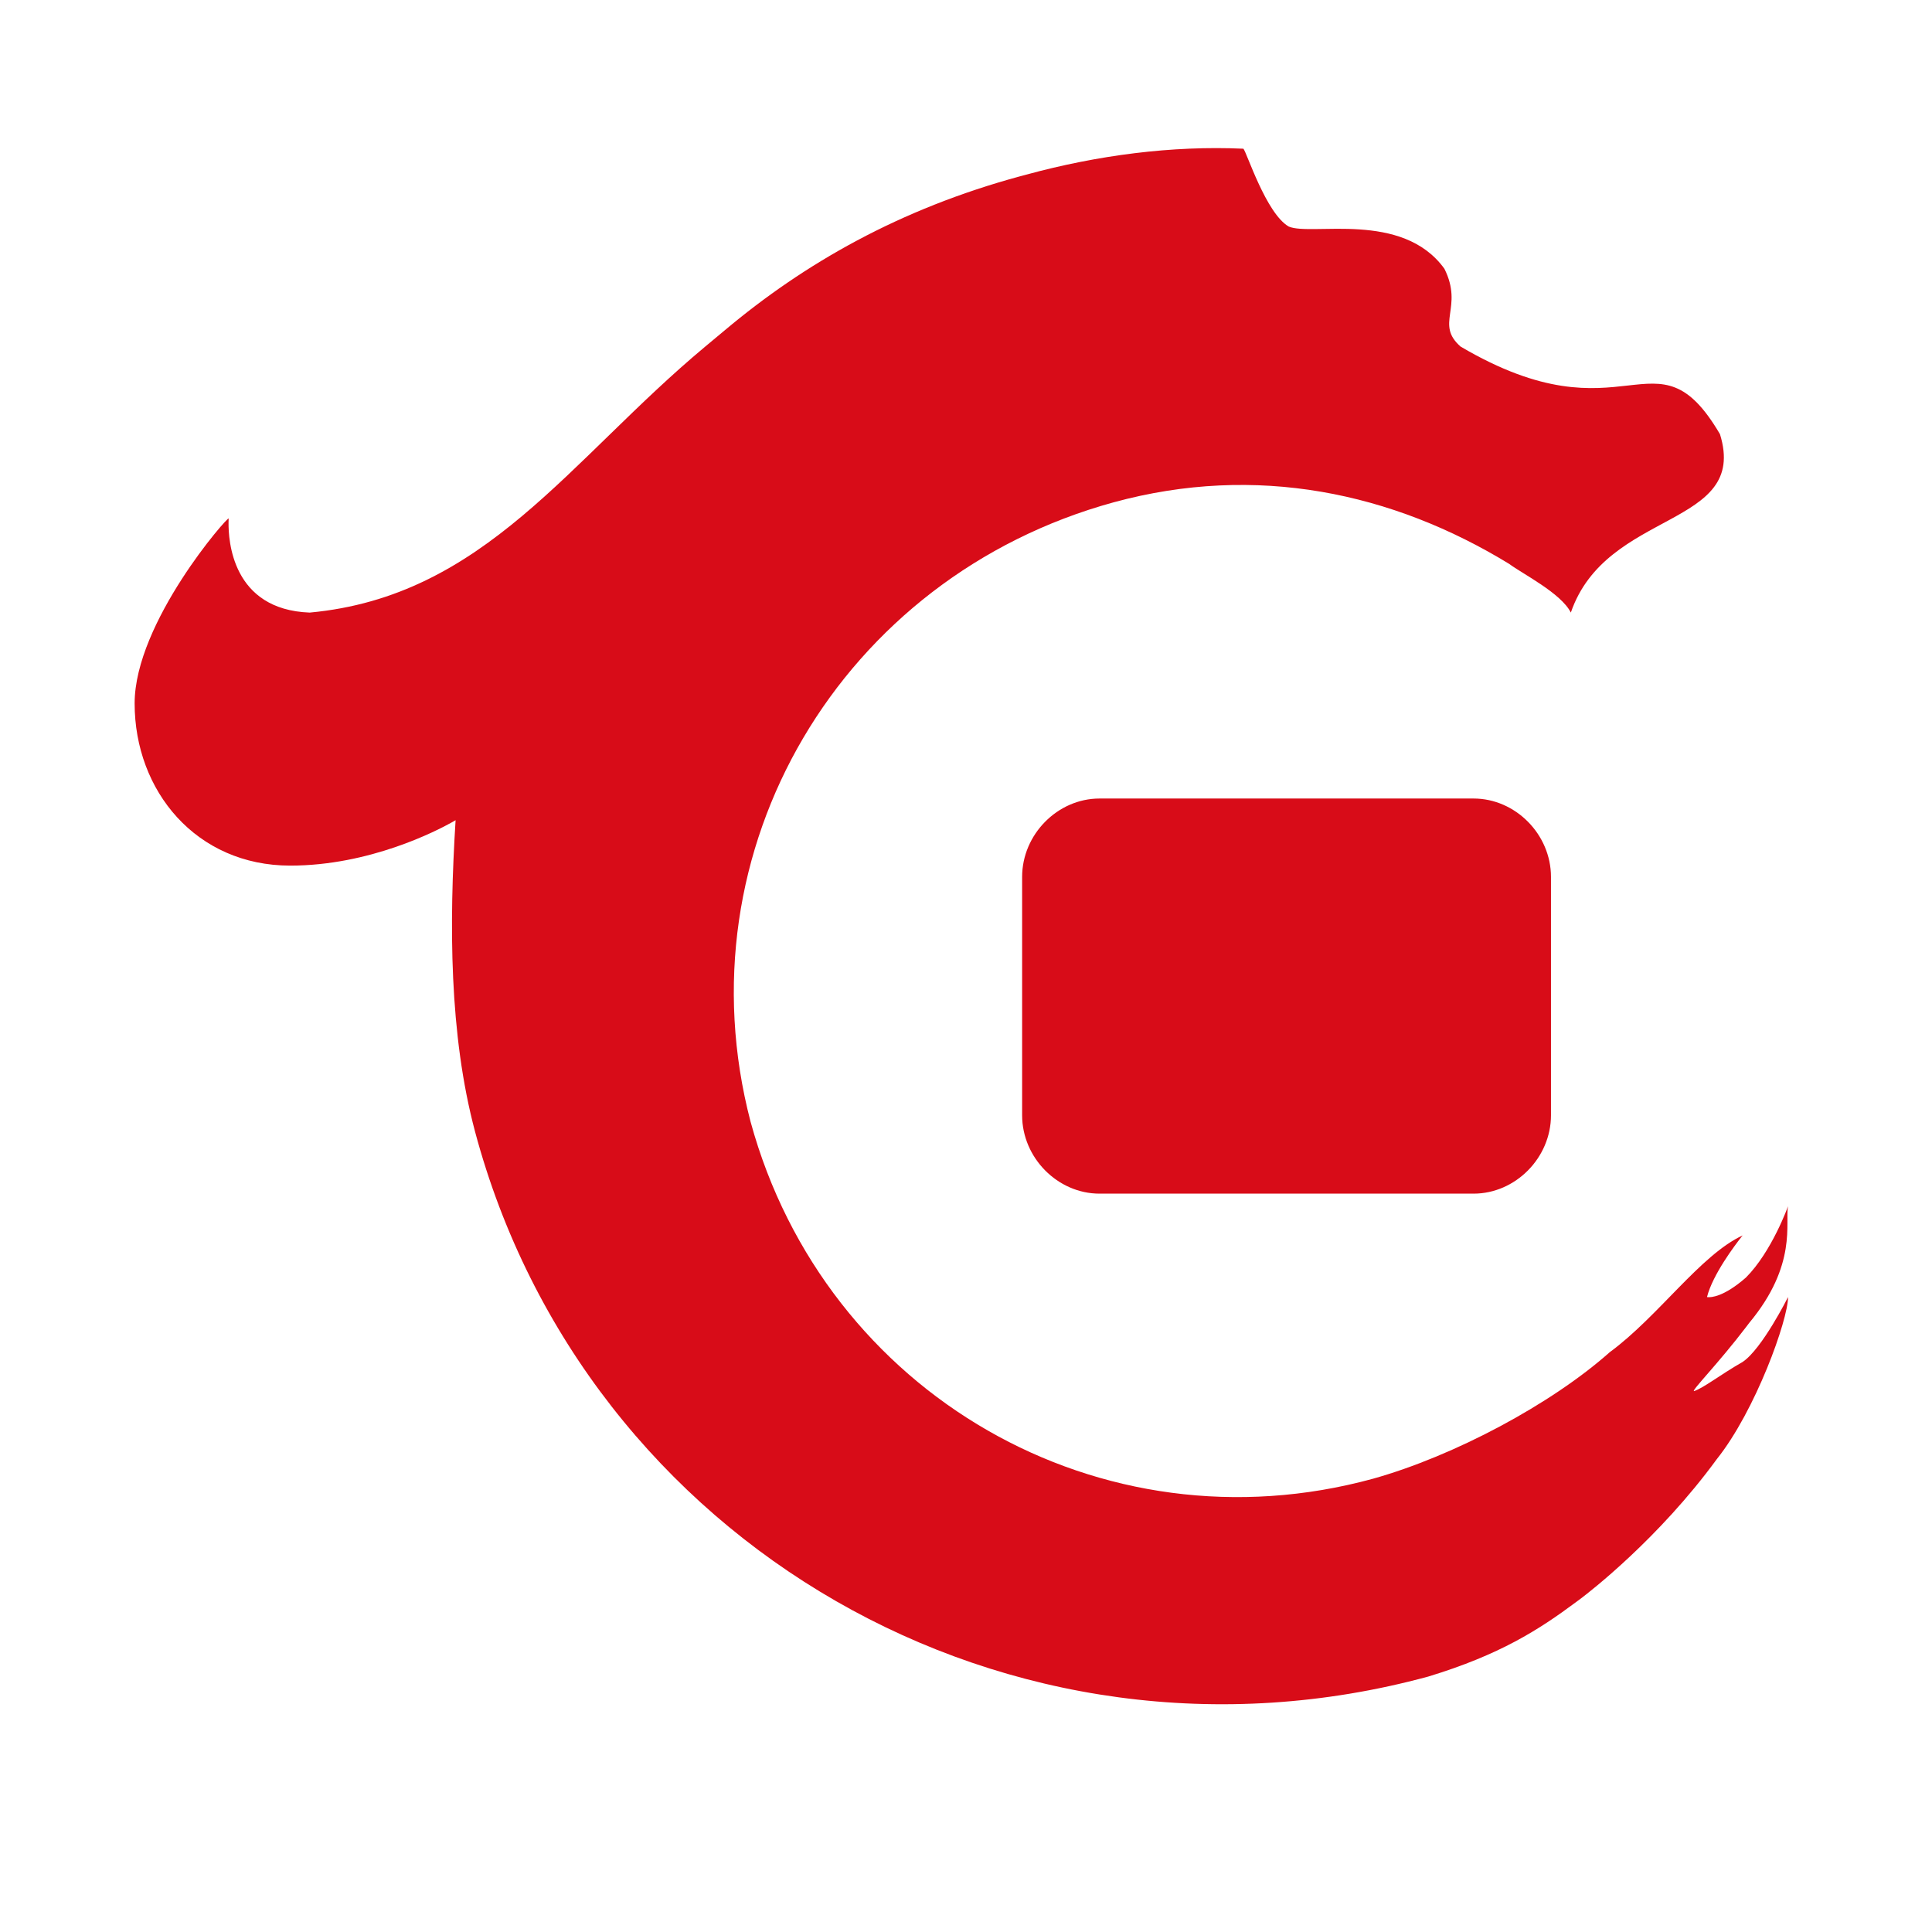
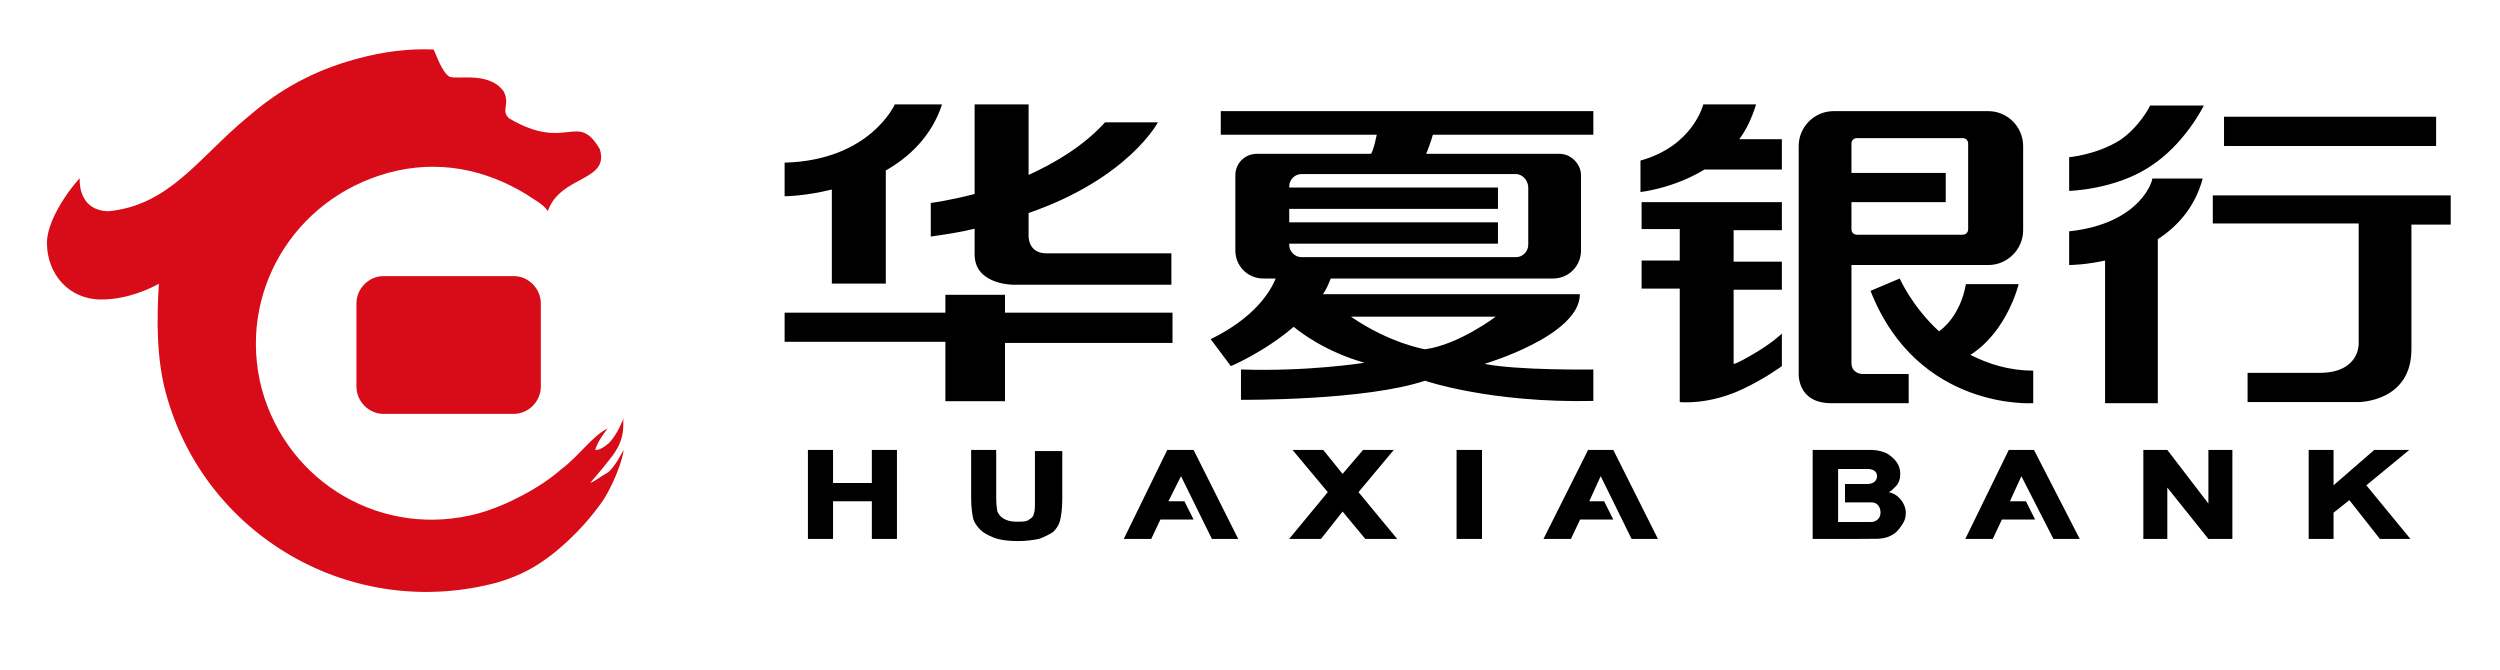
- <svg xmlns="http://www.w3.org/2000/svg" viewBox="-20 374 287 287">
+ <svg xmlns="http://www.w3.org/2000/svg" viewBox="-20 375 1065 285">
  <path d="M789.274 493.644s5.258 11.962 16.732 22.489c1.434-.957 9.083-6.7 11.473-20.097h22.469s-4.78 20.097-20.557 30.145c7.65 3.828 16.254 6.699 26.771 6.699v13.876s-49.24 3.35-69.318-47.849zm129.075-42.586c-3.346 12.44-10.995 20.575-19.122 25.839v69.859h-22.469v-60.768c-8.059 1.792-14.44 1.906-15.218 1.913h-.08v-14.354c31.074-3.35 35.855-22.489 35.377-22.489zm-91.309-28.71c8.127 0 14.82 6.7 14.82 14.834v35.887c0 8.134-6.693 14.833-14.82 14.833h-58.323v41.628c0 4.307 3.776 4.785 4.78 4.785h19.601v12.44h-32.986c-14.82 0-13.864-12.918-13.864-12.918v-96.655c0-8.134 6.693-14.833 14.82-14.833zm-87.963 38.758v11.963h-20.556v13.397h20.556v11.963h-20.556v31.58c.015.012.594.41 8.605-4.307 7.734-4.553 11.571-8.24 11.925-8.586l.026-.026v13.876s-7.17 5.263-16.253 9.57c-14.82 7.177-27.25 5.741-27.25 5.741V497.95H679.32v-11.962h16.254V472.59H679.32v-11.484zm284.923-2.87v12.44h-16.732v53.112c0 22.04-21.579 22.48-22.442 22.49h-47.354v-12.441h30.595c17.21 0 16.732-12.441 16.732-12.441v-51.198h-62.147v-11.962zm-615.876 42.341v7.633h71.368v12.88h-71.368v24.808h-25.386v-25.284h-68.495V508.21h68.495v-7.633zm250.64-78.228v10.048H590.4c-.956 3.35-2.39 7.177-2.868 8.134h56.889c4.78 0 9.083 4.307 9.083 9.092v32.058c0 6.7-5.259 11.963-11.951 11.963h-94.656c-.956 2.392-1.912 4.785-3.346 6.698h109.475c0 17.705-40.635 29.667-40.635 29.667 14.055 2.813 45.098 2.41 46.334 2.393h.038v13.397c-43.982.957-71.709-8.613-71.709-8.613-25.299 8.44-76.309 8.15-78.339 8.135h-.062V532.4c28.578.938 51.647-2.72 52.558-2.866l.028-.005c-16.732-4.785-27.25-12.919-30.118-15.311-12.907 11.005-26.77 16.747-26.77 16.747l-8.606-11.484c18.644-9.091 25.337-20.096 27.727-25.838h-5.258c-6.693 0-11.952-5.264-11.952-11.963v-32.058c0-5.264 4.303-9.092 9.083-9.092h48.762c1.434-2.87 1.913-6.22 2.39-8.134h-66.45V422.35h158.716zm-41.591 87.563h-61.67c16.732 11.484 31.552 13.876 31.552 13.876 14.342-1.914 30.118-13.876 30.118-13.876m-198.99-90.434v30.054c11.495-5.247 23.47-12.403 32.57-22.421h22.512s-12.453 23.853-55.083 38.641v9.541s-.479 7.633 7.664 7.633h53.167v13.358h-67.612c-1.201-.02-16.21-.515-16.21-12.88V472.43c-5.747 1.431-11.974 2.385-18.68 3.34v-14.312s7.664-.954 18.68-3.817v-38.164h22.991zm-36.882 0c-4.311 13.358-13.89 22.422-23.95 28.146v48.183h-22.99v-40.073c-10.906 2.716-19.226 2.855-20.05 2.862h-.068v-14.311c36.403-.954 46.94-24.807 46.94-24.807zm244.477 29.666h-91.31c-2.868 0-5.258 2.393-5.258 5.264v.478h88.919v9.091H529.21v5.742h88.919v9.092H529.21v.478c0 2.87 2.39 5.263 5.259 5.263h91.309c2.868 0 5.258-2.392 5.258-5.263v-24.403c0-2.87-2.39-5.742-5.258-5.742m190.267-15.311h-44.938c-1.434 0-2.39.957-2.39 2.392v12.44h40.157v12.441h-40.157v11.484c0 1.436.956 2.393 2.39 2.393h44.938c1.434 0 2.39-.957 2.39-2.393v-36.365c0-1.435-.956-2.392-2.39-2.392m-87.963-14.355c-1.912 6.22-4.302 11.005-7.17 14.833h18.165v12.92h-32.985c-13.386 8.134-27.25 9.569-27.25 9.569v-13.398c22.469-6.22 26.771-23.924 26.771-23.924zm190.745.478s-8.127 16.748-23.425 26.317c-14.82 9.57-33.942 10.049-33.942 10.049v-14.355s11.474-.957 21.513-7.177c8.175-5.455 12.898-14.365 12.94-14.832v-.002zm98.958 4.785v12.441h-90.353v-12.44zm-666.38 141.926v14.1h-16.532v-14.1h-10.697v37.926h10.697v-16.046h16.532v16.046h10.697v-37.926zm69.482 21.356c0 2.912 0 4.853-.485 5.824 0 .97-.97 1.941-1.941 2.427-.971.97-2.912.97-5.34.97q-3.64 0-5.824-1.456c-1.456-.97-1.941-1.941-2.426-2.912 0-.485-.486-1.941-.486-5.824v-20.385h-10.678v20.385c0 4.368.486 7.28.971 9.222q.728 2.184 2.912 4.368c1.456 1.456 3.398 2.427 5.824 3.398q3.64 1.456 10.193 1.456c3.883 0 6.795-.486 9.222-.971q3.64-1.456 5.824-2.912c1.456-1.456 2.427-2.912 2.912-4.854.486-1.941.971-4.854.971-9.707v-19.9h-11.649zm67.58-21.356h-11.214l-18.53 37.926h11.703l3.9-8.266h14.142l-3.901-7.78h-6.827l5.364-10.697 13.166 26.743h11.215zm178.795 0h-10.728l-19.017 37.926h11.703l3.9-8.266h14.142l-3.901-7.78h-6.34l4.877-10.697 13.165 26.743h11.216zm179.209 0h-10.728l-18.53 37.926h11.703l3.901-8.266h14.141l-3.9-7.78h-6.827l4.876-10.697 13.653 26.743h11.215zm-287.743 17.99 15.028-17.99h-13.09l-8.725 10.21-8.241-10.21h-13.089l15.028 17.99-16.482 19.936h13.573l9.211-11.67 9.695 11.67h13.574zm41.766-17.99h10.836v37.926h-10.836zm320.286 0v22.852l-17.504-22.852h-10.21v37.926h10.21v-21.88l17.504 21.88h10.211v-37.926zm67.28 15.073 18.301-15.073h-14.93l-17.337 15.073v-15.073H963.5v37.926h10.595v-11.184l6.743-5.348 13.003 16.532h13.003l-18.782-22.853zm-203.399 2.917c.97-.486 1.939-1.459 2.908-2.431 1.453-1.459 1.938-3.404 1.938-5.349 0-1.944-.485-3.403-1.454-4.862-.969-1.458-2.335-2.608-3.788-3.58-1.454-.973-4.664-1.768-6.769-1.768h-25.298v37.926h16.474c5.814 0 7.436-.068 10.643-.068 3.206 0 5.654-.868 7.343-1.977 1.688-1.11 2.849-2.818 3.818-4.276.969-1.46 1.394-2.918 1.394-4.863s-.857-4.135-2.363-5.834c-1.506-1.7-2.907-2.432-4.846-2.918m-21.14-9.863h12.203c1.465 0 3.89.532 3.89 3.056s-2.425 3.324-3.89 3.324h-9.762v7.852h3.905c3.905 0 5.794 0 7.63.007 1.835.007 3.612 1.545 3.612 4.376s-2.412 3.96-3.92 3.96h-14.155v-22.575h.488z" />
  <path fill="#d80c18" d="M164.707 396.091c.481.482 3.371 9.638 6.742 11.565 3.371 1.446 16.856-2.409 23.117 6.265 2.89 5.783-1.445 8.192 2.408 11.565 24.562 14.457 28.896-3.373 38.528 13.01 4.334 13.976-16.856 11.084-22.154 26.504-1.444-2.89-7.224-5.782-9.15-7.228-17.338-10.601-37.565-14.938-58.755-9.156-40.454 11.084-64.534 51.562-53.94 92.04 11.078 40.478 52.014 64.09 92.468 53.007 12.04-3.373 26.488-11.083 35.157-18.793 7.224-5.301 13.484-14.457 19.745-17.348l-.202.252c-.865 1.098-4.257 5.548-5.095 8.904l.113.016c.464.043 2.352-.007 5.666-2.908 3.853-3.855 6.26-10.601 6.26-10.601-.481 2.41 1.445 8.674-5.779 17.348l-.412.546c-4.192 5.507-8.241 9.573-7.775 9.573 1.445-.482 3.853-2.41 7.224-4.337 2.89-1.927 6.743-9.637 6.743-9.637 0 3.373-4.816 16.865-10.596 24.094-8.601 11.777-18.905 19.722-20.11 20.633l-.76.567c-5.571 4.142-11.325 7.838-21.992 11.086-62.126 16.866-125.216-19.757-141.59-80.956-3.853-14.457-3.853-30.84-2.89-46.261l-.502.29c-2.305 1.291-12.26 6.456-24.06 6.456C9.15 502.587 0 491.504 0 478.493c0-12.047 13.966-27.949 13.966-27.467l-.015.58c-.028 2.613.483 12.966 12.055 13.394 26.007-2.409 38.528-22.648 58.755-39.514l2.89-2.41c11.843-9.953 26.015-18.042 43.892-22.89l.897-.24c10.595-2.89 21.672-4.337 32.267-3.855m34.195 96.53c6.227 0 11.497 5.336 11.497 11.642v35.41c0 6.307-5.27 11.643-11.497 11.643h-55.568c-6.227 0-11.496-5.336-11.496-11.642v-35.411c0-6.306 5.27-11.642 11.496-11.642z" />
</svg>
